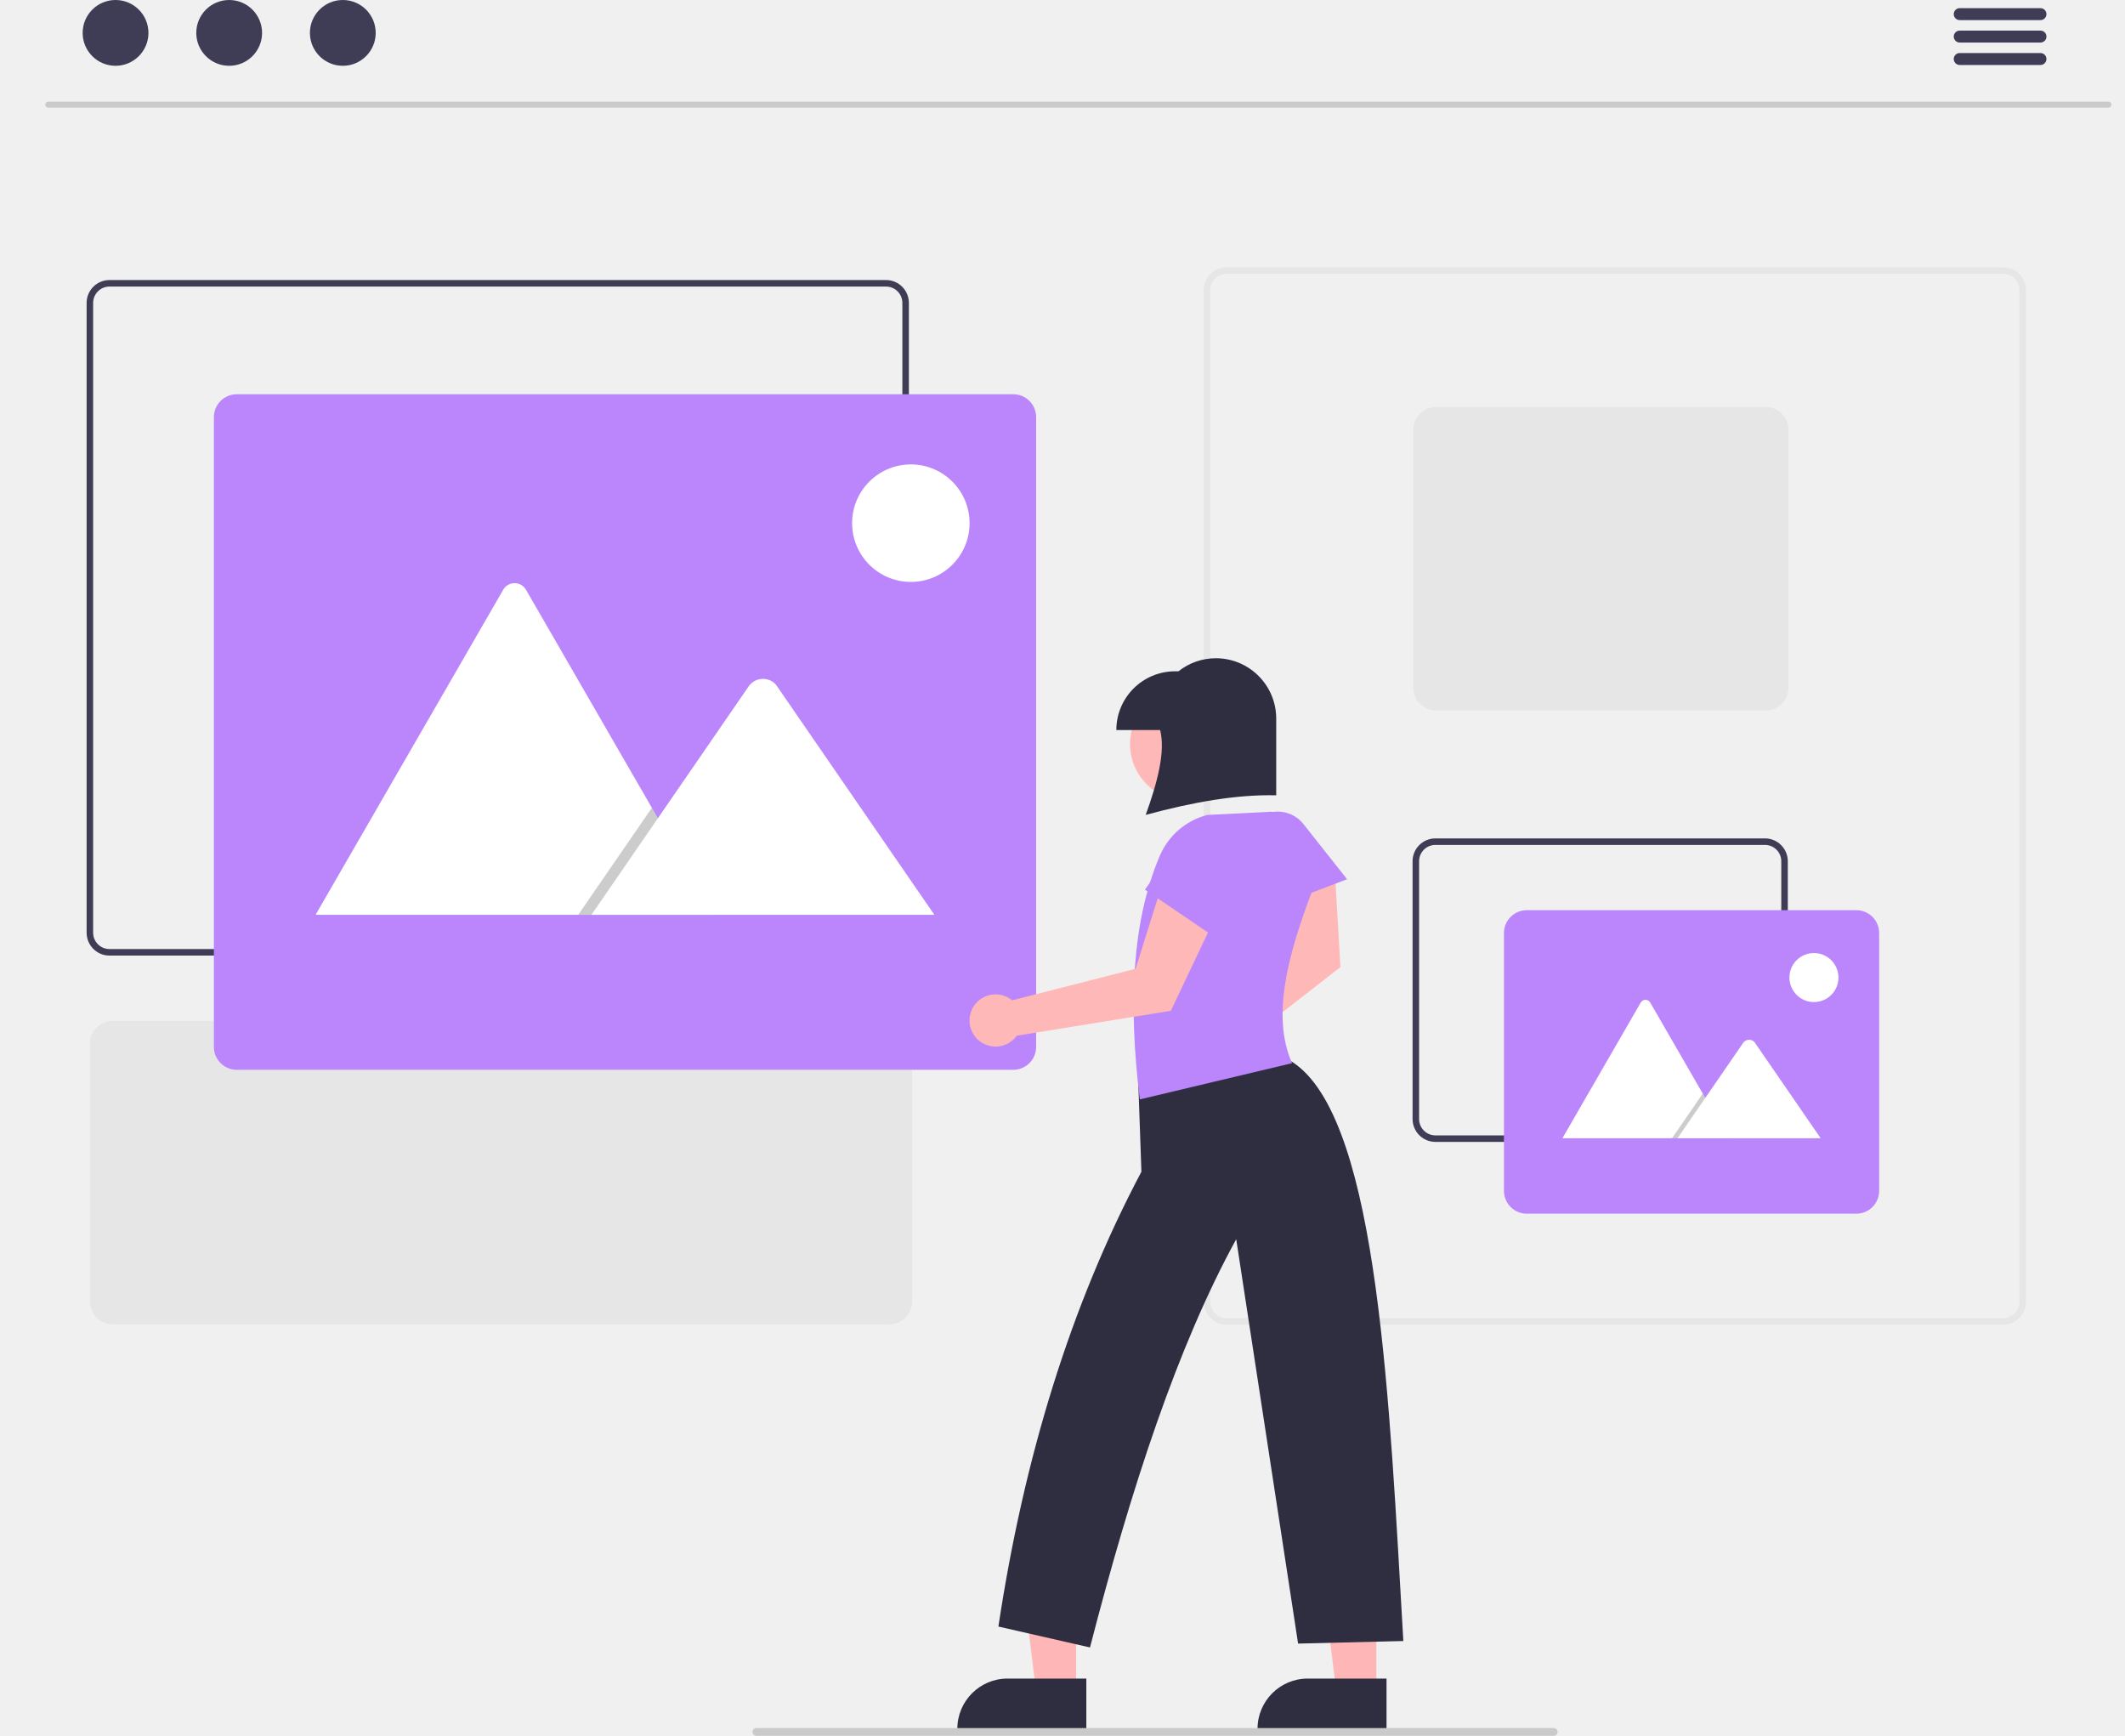
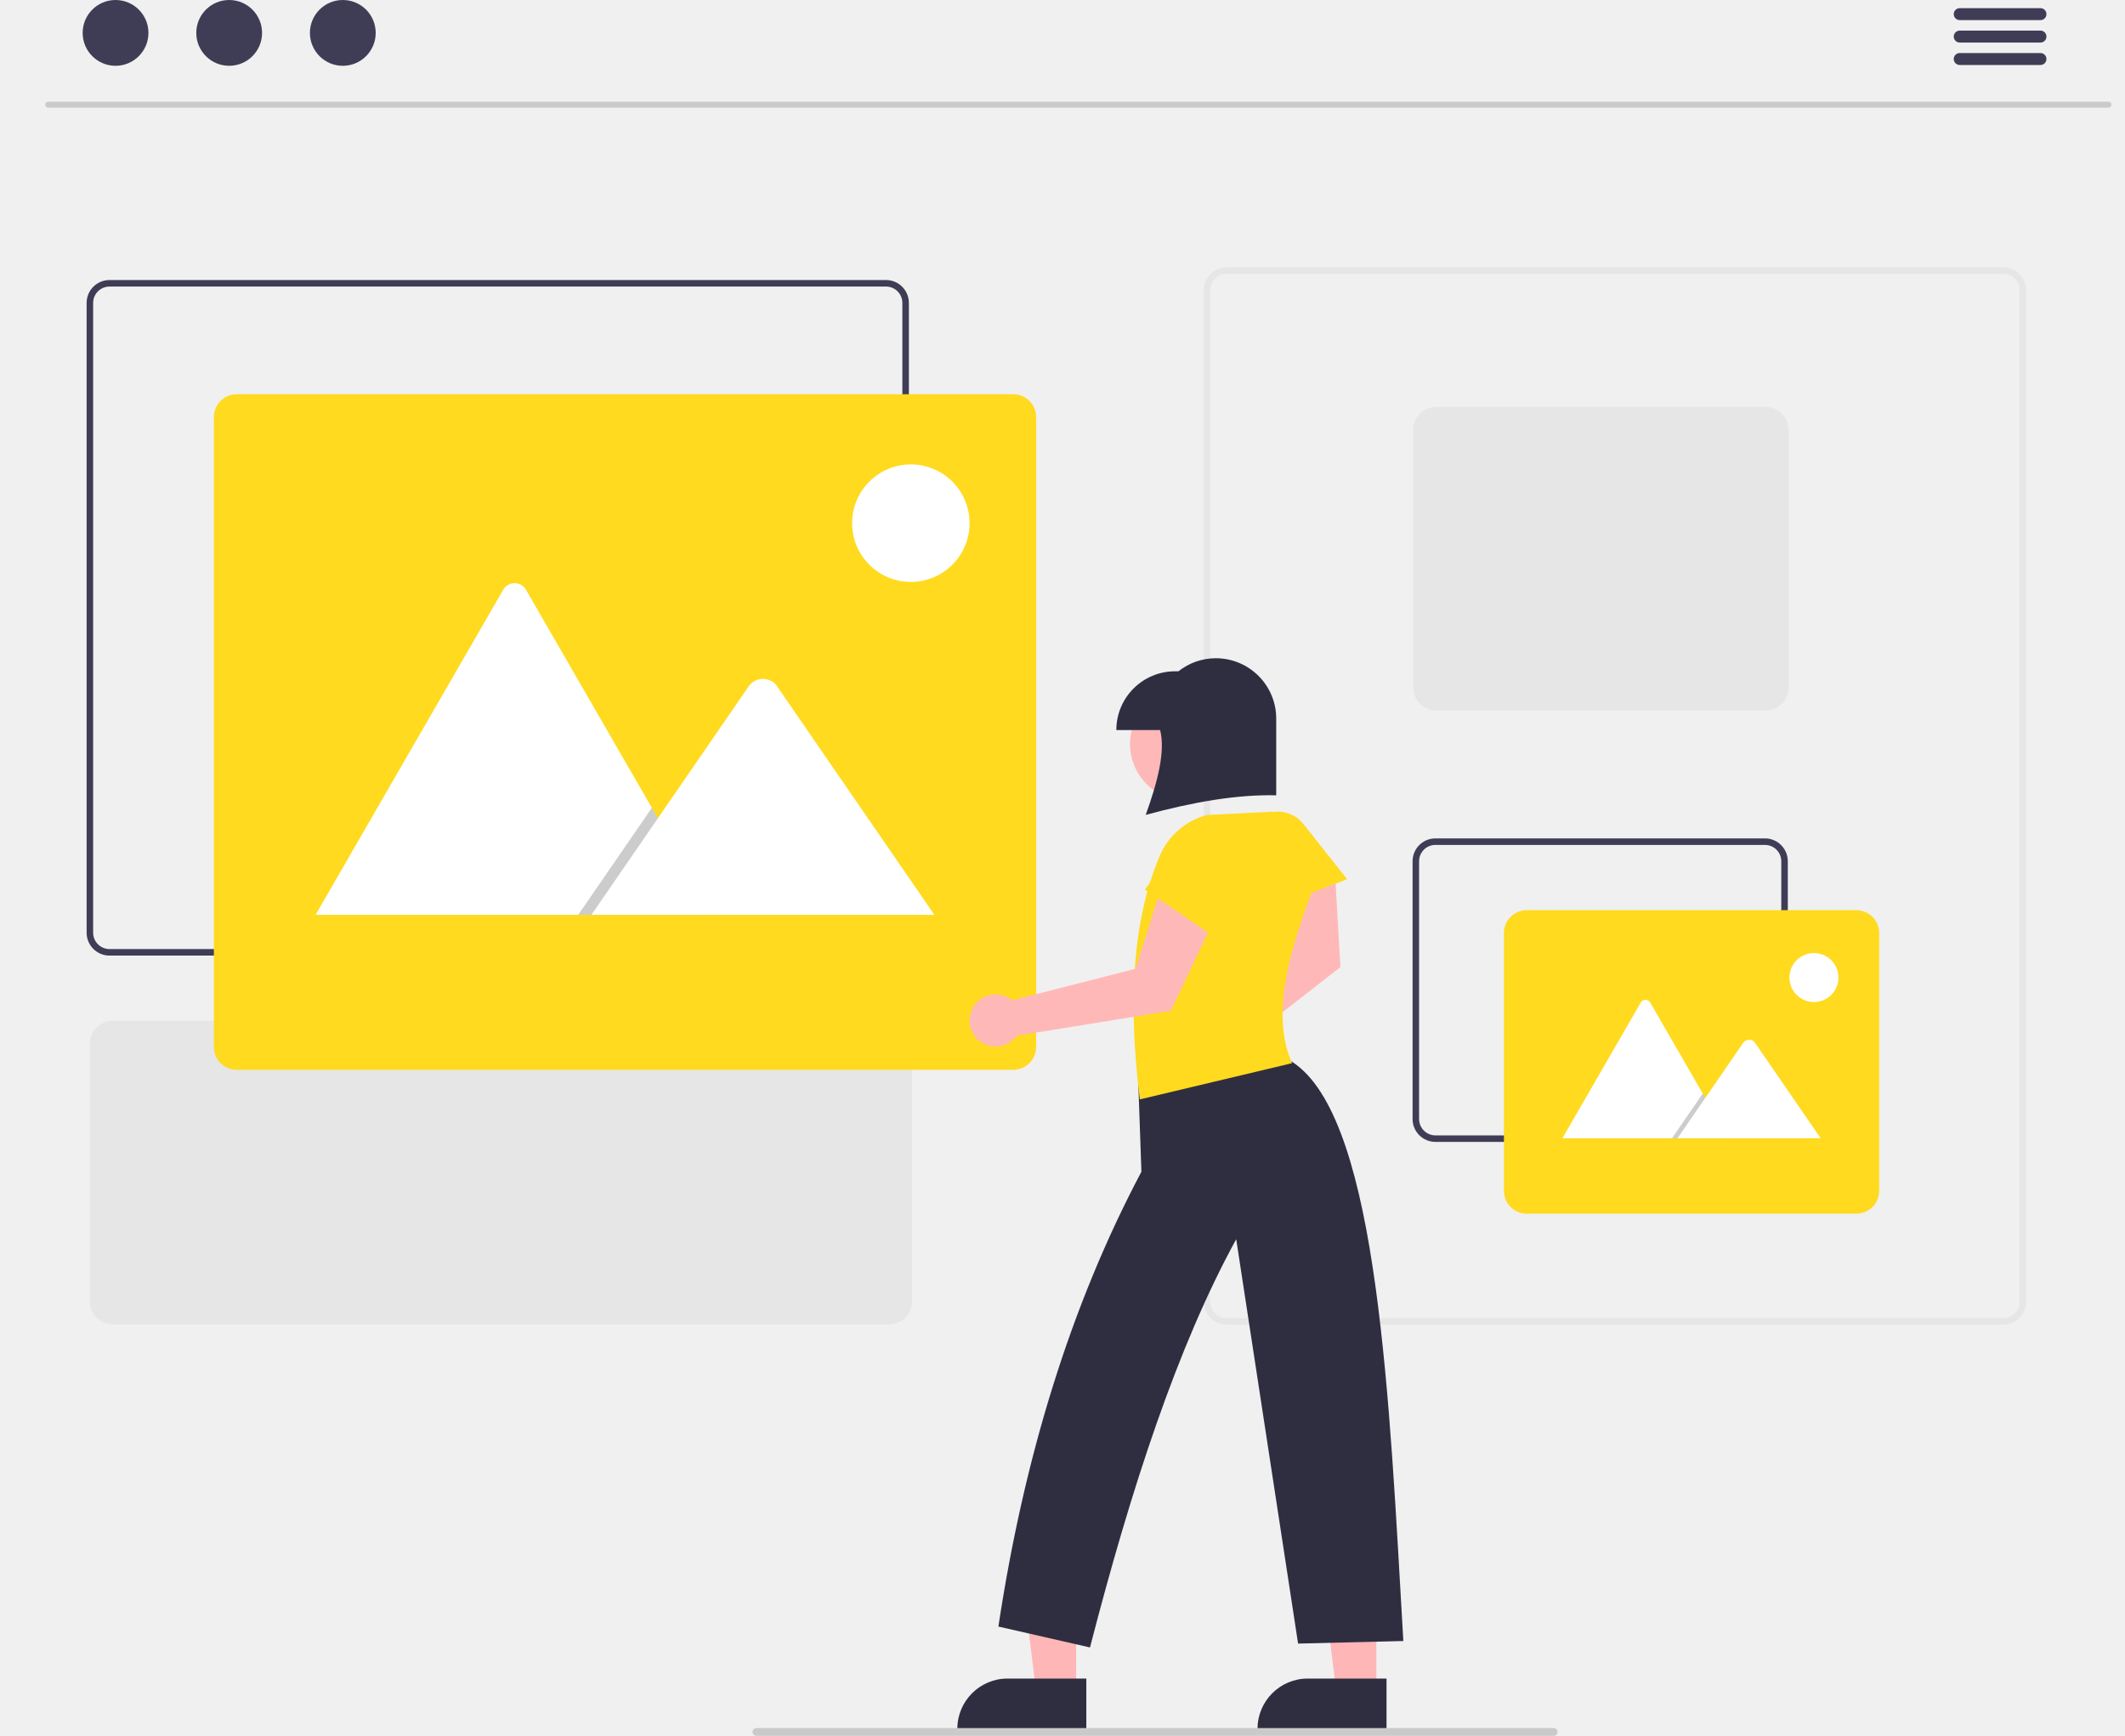
<svg xmlns="http://www.w3.org/2000/svg" id="ab3fe525-d453-47d8-91ef-044c7180bc24" data-name="Layer 1" width="651.254" height="531.89" viewBox="0 0 651.254 531.89">
  <path d="M898.99,529.737a215.89,215.89,0,0,1-10.085,59.679c-.141.448-.288.89-.435,1.338H850.834c.04-.402.08-.85.12-1.338,2.509-28.849,16.978-204.433-.321-234.46C852.146,357.391,901.907,438.07,898.99,529.737Z" transform="translate(-274.373 -184.0552)" fill="#f0f0f0" />
  <path d="M896.165,589.416c-.315.448-.642.897-.977,1.338H866.955c.214-.381.462-.83.75-1.338,4.664-8.419,18.47-33.587,31.285-59.679,13.772-28.039,26.407-57.143,25.343-67.676C924.66,464.436,934.189,536.857,896.165,589.416Z" transform="translate(-274.373 -184.0552)" fill="#f0f0f0" />
  <path d="M349.367,240.955c-17.299,30.027-2.831,205.611-.321,234.46.04.488.08.937.12,1.338H311.53c-.147-.448-.295-.89-.435-1.338a215.89,215.89,0,0,1-10.085-59.679C298.093,324.07,347.854,243.391,349.367,240.955Z" transform="translate(-274.373 -184.0552)" fill="#f0f0f0" />
  <path d="M275.668,348.061c-1.064,10.533,11.57,39.637,25.343,67.676,12.815,26.092,26.621,51.261,31.285,59.679.288.509.535.957.75,1.338H304.812c-.335-.442-.662-.89-.977-1.338C265.811,422.857,275.34,350.436,275.668,348.061Z" transform="translate(-274.373 -184.0552)" fill="#f0f0f0" />
  <path d="M920.584,217.047H289.158a.916.916,0,0,1,0-1.833H920.584a.916.916,0,1,1,0,1.833Z" transform="translate(-274.373 -184.0552)" fill="#cacaca" />
  <circle cx="35.412" cy="10.081" r="10.081" fill="#3f3d56" />
  <circle cx="70.236" cy="10.081" r="10.081" fill="#3f3d56" />
  <circle cx="105.061" cy="10.081" r="10.081" fill="#3f3d56" />
  <path d="M899.718,190.221H874.975a1.833,1.833,0,1,1,0-3.666h24.744a1.833,1.833,0,1,1,0,3.666Z" transform="translate(-274.373 -184.0552)" fill="#3f3d56" />
  <path d="M899.718,197.095H874.975a1.833,1.833,0,1,1,0-3.666h24.744a1.833,1.833,0,1,1,0,3.666Z" transform="translate(-274.373 -184.0552)" fill="#3f3d56" />
  <path d="M899.718,203.968H874.975a1.833,1.833,0,1,1,0-3.666h24.744a1.833,1.833,0,1,1,0,3.666Z" transform="translate(-274.373 -184.0552)" fill="#3f3d56" />
  <path d="M888.287,589.955h-238a7.008,7.008,0,0,1-7-7v-310a7.008,7.008,0,0,1,7-7h238a7.008,7.008,0,0,1,7,7v310A7.008,7.008,0,0,1,888.287,589.955Zm-238-322a5.006,5.006,0,0,0-5,5v310a5.006,5.006,0,0,0,5,5h238a5.006,5.006,0,0,0,5-5v-310a5.006,5.006,0,0,0-5-5Z" transform="translate(-274.373 -184.0552)" fill="#e6e6e6" />
  <path d="M815.5,401.754h-101a7.008,7.008,0,0,1-7-7v-79a7.008,7.008,0,0,1,7-7h101a7.008,7.008,0,0,1,7,7v79A7.008,7.008,0,0,1,815.5,401.754Z" transform="translate(-274.373 -184.0552)" fill="#e6e6e6" />
  <path d="M815.287,533.955h-101a7.008,7.008,0,0,1-7-7v-79a7.008,7.008,0,0,1,7-7h101a7.008,7.008,0,0,1,7,7v79A7.008,7.008,0,0,1,815.287,533.955Zm-101-91a5.006,5.006,0,0,0-5,5v79a5.006,5.006,0,0,0,5,5h101a5.006,5.006,0,0,0,5-5v-79a5.006,5.006,0,0,0-5-5Z" transform="translate(-274.373 -184.0552)" fill="#3f3d56" />
-   <path d="M843.287,555.955h-101a7.008,7.008,0,0,1-7-7v-79a7.008,7.008,0,0,1,7-7h101a7.008,7.008,0,0,1,7,7v79A7.008,7.008,0,0,1,843.287,555.955Z" transform="translate(-274.373 -184.0552)" fill="#bb86fc" />
+   <path d="M843.287,555.955h-101a7.008,7.008,0,0,1-7-7v-79a7.008,7.008,0,0,1,7-7h101a7.008,7.008,0,0,1,7,7v79A7.008,7.008,0,0,1,843.287,555.955Z" transform="translate(-274.373 -184.0552)" fill="#ffda1e" />
  <path d="M804.119,532.824h-50.705a1.038,1.038,0,0,1-.189-.015l23.981-41.539a1.679,1.679,0,0,1,2.923,0L796.222,519.146l.771,1.334Z" transform="translate(-274.373 -184.0552)" fill="#fff" />
  <polygon points="529.745 348.769 512.434 348.769 520.932 336.425 521.544 335.536 521.849 335.091 522.62 336.425 529.745 348.769" opacity="0.2" style="isolation:isolate" />
  <path d="M832.351,532.824H788.495l8.498-12.344.612-.889,11.074-16.087a2.241,2.241,0,0,1,3.326-.199,2.006,2.006,0,0,1,.159.199Z" transform="translate(-274.373 -184.0552)" fill="#fff" />
  <circle cx="555.924" cy="299.542" r="7.512" fill="#fff" />
  <path d="M546.921,589.864h-238a7.008,7.008,0,0,1-7-7v-79a7.008,7.008,0,0,1,7-7h238a7.008,7.008,0,0,1,7,7v79A7.008,7.008,0,0,1,546.921,589.864Z" transform="translate(-274.373 -184.0552)" fill="#e6e6e6" />
  <path d="M545.921,476.864h-238a7.008,7.008,0,0,1-7-7v-193a7.008,7.008,0,0,1,7-7h238a7.008,7.008,0,0,1,7,7v193A7.009,7.009,0,0,1,545.921,476.864Zm-238-205a5.006,5.006,0,0,0-5,5v193a5.006,5.006,0,0,0,5,5h238a5.006,5.006,0,0,0,5-5v-193a5.006,5.006,0,0,0-5-5Z" transform="translate(-274.373 -184.0552)" fill="#3f3d56" />
-   <path d="M584.921,511.864h-238a7.008,7.008,0,0,1-7-7v-193a7.008,7.008,0,0,1,7-7h238a7.008,7.008,0,0,1,7,7v193A7.008,7.008,0,0,1,584.921,511.864Z" transform="translate(-274.373 -184.0552)" fill="#bb86fc" />
+   <path d="M584.921,511.864h-238a7.008,7.008,0,0,1-7-7v-193a7.008,7.008,0,0,1,7-7h238a7.008,7.008,0,0,1,7,7v193A7.008,7.008,0,0,1,584.921,511.864Z" transform="translate(-274.373 -184.0552)" fill="#ffda1e" />
  <path d="M493.074,464.364H371.569a2.479,2.479,0,0,1-.454-.036l57.467-99.54a4.024,4.024,0,0,1,7.004,0l38.567,66.799,1.848,3.196Z" transform="translate(-274.373 -184.0552)" fill="#fff" />
  <polygon points="218.701 280.309 177.216 280.309 197.581 250.728 199.047 248.597 199.78 247.532 201.628 250.728 218.701 280.309" opacity="0.2" style="isolation:isolate" />
  <path d="M560.728,464.364H455.635l20.365-29.581,1.466-2.131L504.003,394.103a5.37,5.37,0,0,1,7.971-.476,4.797,4.797,0,0,1,.382.476Z" transform="translate(-274.373 -184.0552)" fill="#fff" />
  <circle cx="279.148" cy="160.309" r="18" fill="#fff" />
  <path d="M635.669,501.792a7.966,7.966,0,0,1,5.324-.846l28.52-26.651-4.734-23.764,18.725,1.015,1.674,28.844-37.73,29.383a7.997,7.997,0,1,1-11.779-7.982Z" transform="translate(-274.373 -184.0552)" fill="#ffb8b8" />
  <polygon points="329.805 518.346 317.545 518.346 311.713 471.058 329.807 471.058 329.805 518.346" fill="#ffb6b6" />
  <path d="M607.304,714.285l-39.531-.001v-.5a15.387,15.387,0,0,1,15.386-15.386h.001l24.144.001Z" transform="translate(-274.373 -184.0552)" fill="#2f2e41" />
  <polygon points="421.805 518.346 409.545 518.346 403.713 471.058 421.807 471.058 421.805 518.346" fill="#ffb6b6" />
  <path d="M699.304,714.285l-39.531-.001v-.5a15.387,15.387,0,0,1,15.386-15.386h.001l24.144.001Z" transform="translate(-274.373 -184.0552)" fill="#2f2e41" />
-   <path d="M673.818,436.537a9.991,9.991,0,0,0-12.759-2.491h0a9.991,9.991,0,0,0-4.475,12.077l6.012,16.699,24.623-9.357Z" transform="translate(-274.373 -184.0552)" fill="#bb86fc" />
+   <path d="M673.818,436.537a9.991,9.991,0,0,0-12.759-2.491h0a9.991,9.991,0,0,0-4.475,12.077l6.012,16.699,24.623-9.357Z" transform="translate(-274.373 -184.0552)" fill="#ffda1e" />
  <path d="M671.608,510.284a20.331,20.331,0,0,0-3.594-2.156l-44.815,6.895.985,28.071c-21.675,40.912-36.009,87.585-43.83,139.369l28.071,6.402c12.561-48.659,26.827-92.323,44.815-125.087l18.961,123.903,32.256-.786C700.208,614.056,696.93,529.142,671.608,510.284Z" transform="translate(-274.373 -184.0552)" fill="#2f2e41" />
  <circle cx="363.786" cy="227.959" r="17.468" fill="#ffb8b8" />
-   <path d="M676.571,456.9a22.68,22.68,0,0,0-12.497-24.119h0l-19.699.985h0a21.775,21.775,0,0,0-14.523,12.428c-8.538,19.983-9.755,45.533-6.16,74.739l46.658-11.099C663.95,495.426,669.094,476.609,676.571,456.9Z" transform="translate(-274.373 -184.0552)" fill="#bb86fc" />
+   <path d="M676.571,456.9a22.68,22.68,0,0,0-12.497-24.119h0l-19.699.985h0a21.775,21.775,0,0,0-14.523,12.428c-8.538,19.983-9.755,45.533-6.16,74.739l46.658-11.099C663.95,495.426,669.094,476.609,676.571,456.9Z" transform="translate(-274.373 -184.0552)" fill="#ffda1e" />
  <path d="M616.5,407.754v-0a18,18,0,0,1,18-18h1.032a18.406,18.406,0,0,1,11.468-4h0a18.5,18.5,0,0,1,18.5,18.5v23.5c-11.961-.298-25.509,2.06-40,6,3.653-10.118,6.08-19.419,4.422-26Z" transform="translate(-274.373 -184.0552)" fill="#2f2e41" />
  <path d="M579.5,488.754a7.966,7.966,0,0,1,5.076,1.817l37.818-9.667,7.268-23.116,15.933,9.889-12.393,26.1-47.208,7.637A7.997,7.997,0,1,1,579.5,488.754Z" transform="translate(-274.373 -184.0552)" fill="#ffb8b8" />
-   <path d="M653.235,450.785a9.991,9.991,0,0,0-5.273-11.883h0a9.991,9.991,0,0,0-12.461,3.256l-10.237,14.499,21.782,14.812Z" transform="translate(-274.373 -184.0552)" fill="#bb86fc" />
+   <path d="M653.235,450.785a9.991,9.991,0,0,0-5.273-11.883h0a9.991,9.991,0,0,0-12.461,3.256l-10.237,14.499,21.782,14.812Z" transform="translate(-274.373 -184.0552)" fill="#ffda1e" />
  <path d="M750.509,715.945H506.215a1.191,1.191,0,1,1,0-2.381h244.294a1.191,1.191,0,1,1,0,2.381Z" transform="translate(-274.373 -184.0552)" fill="#cacaca" />
</svg>
